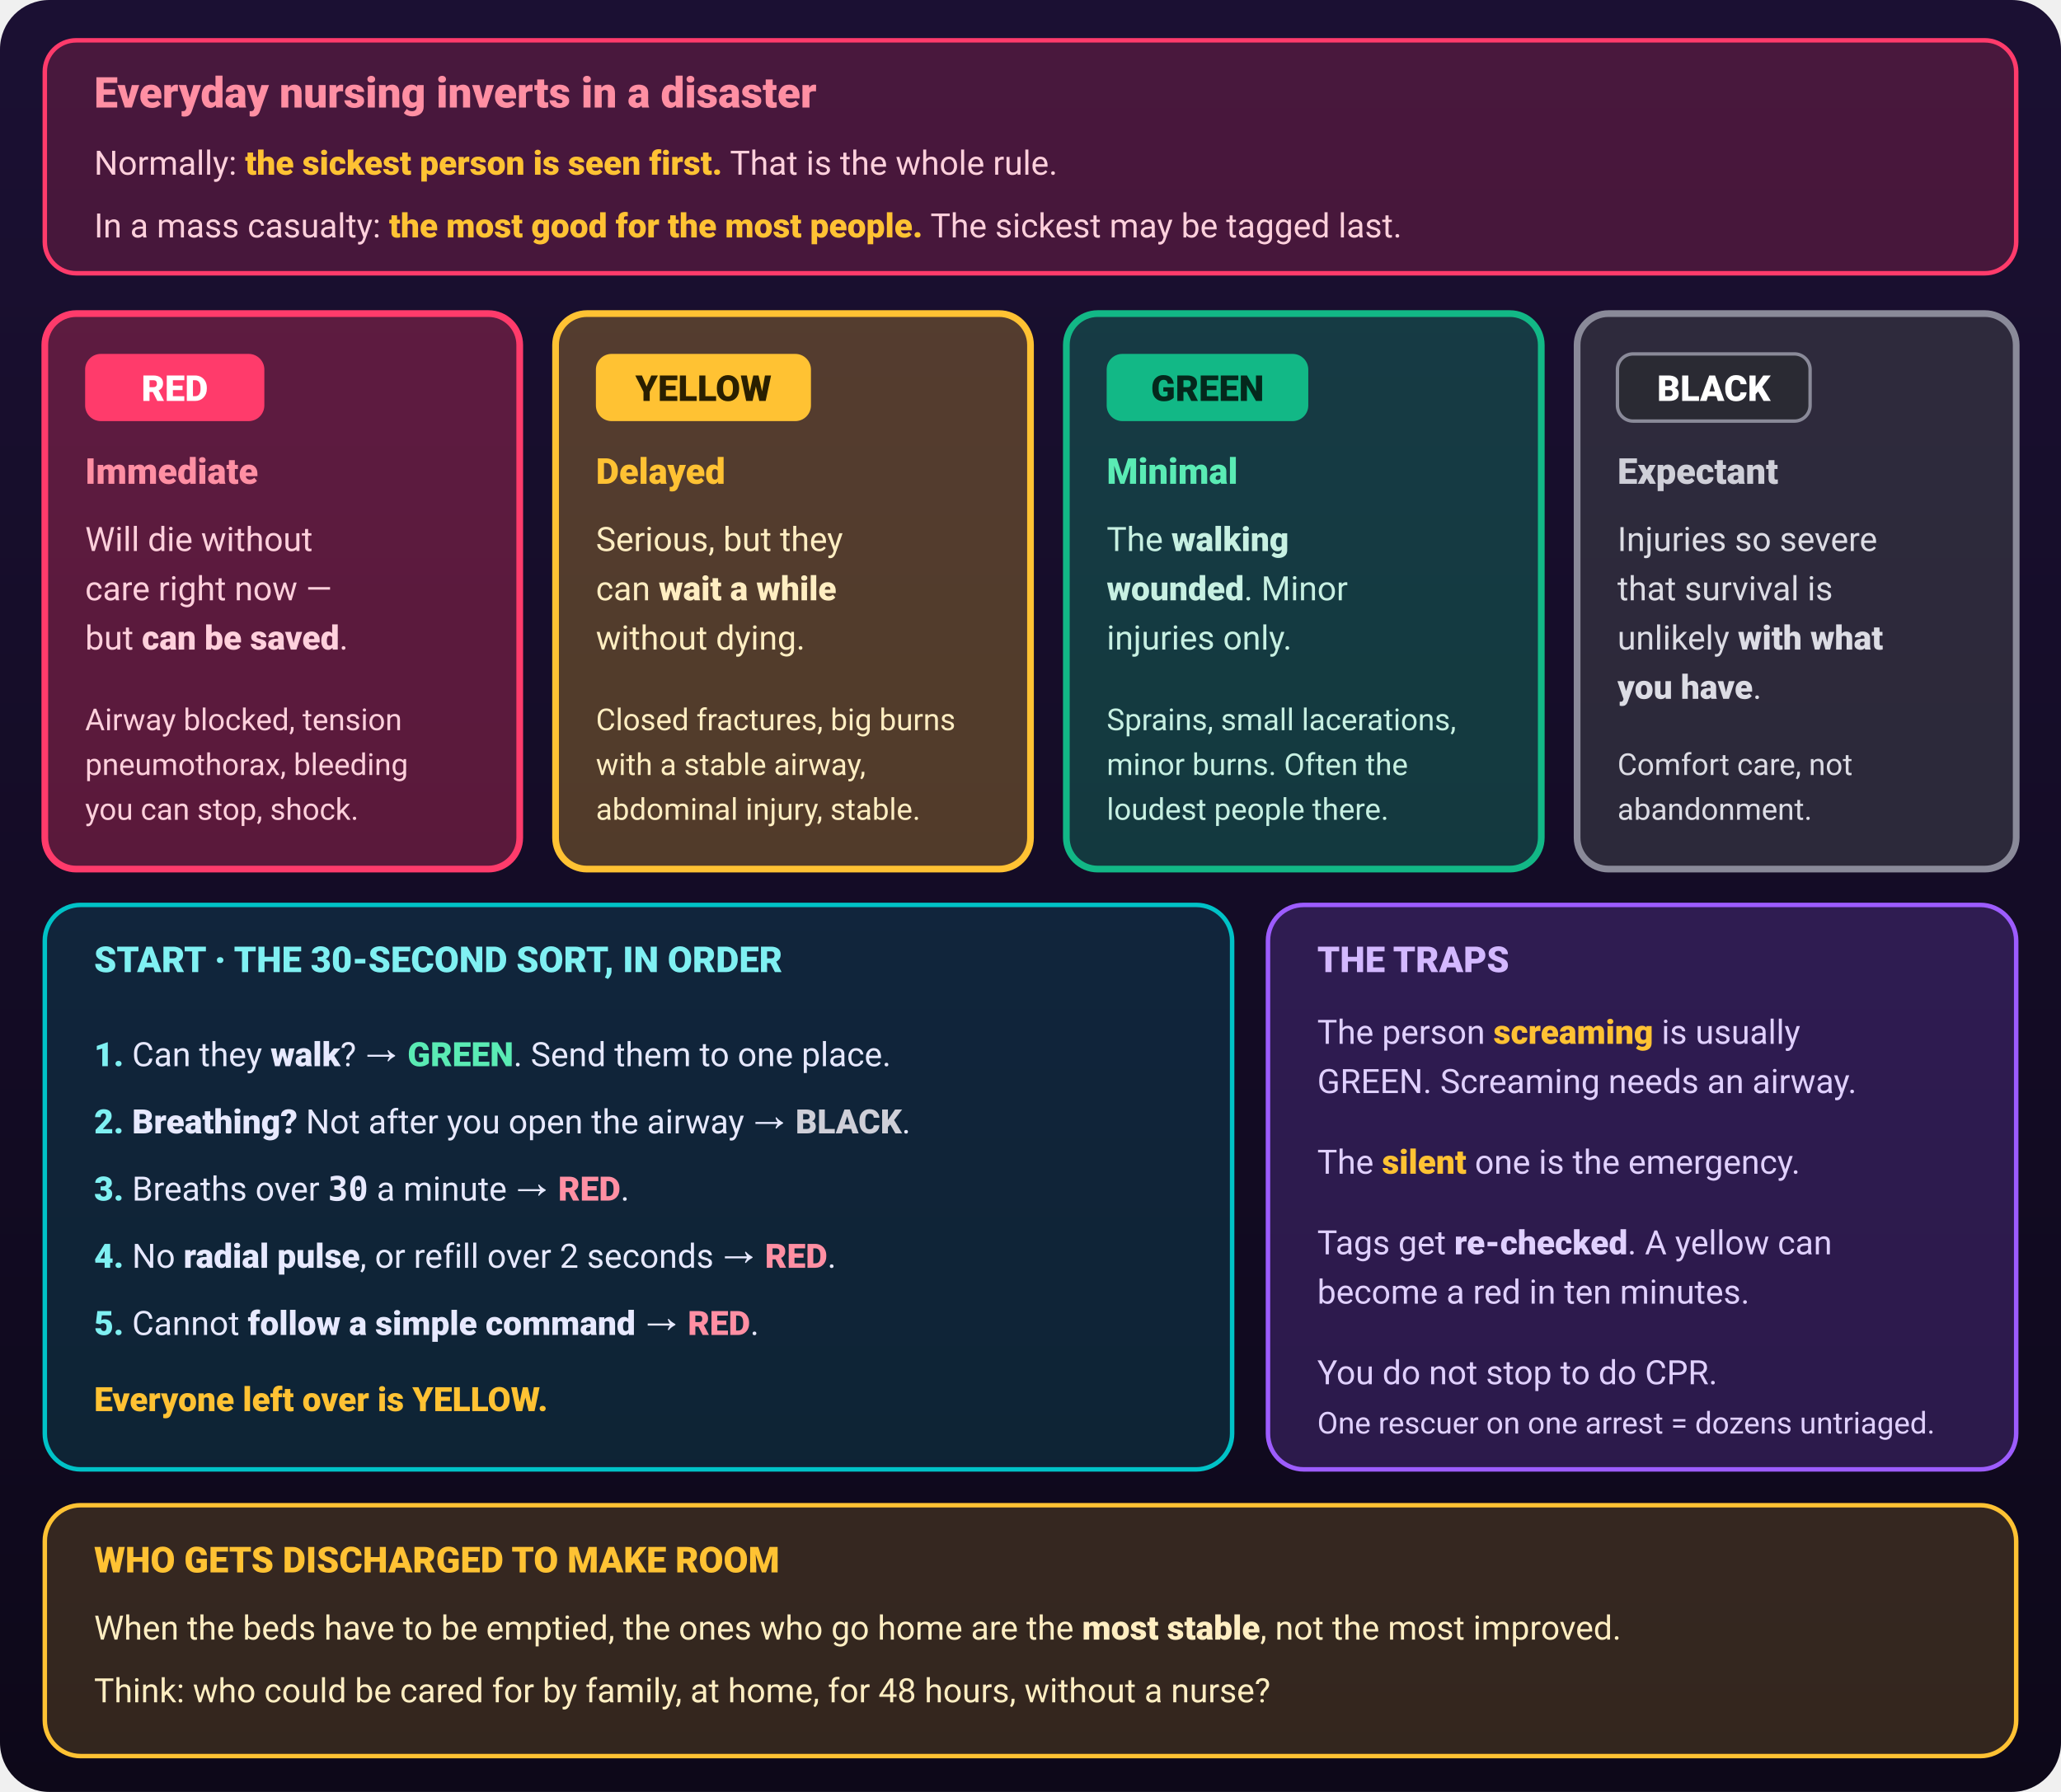
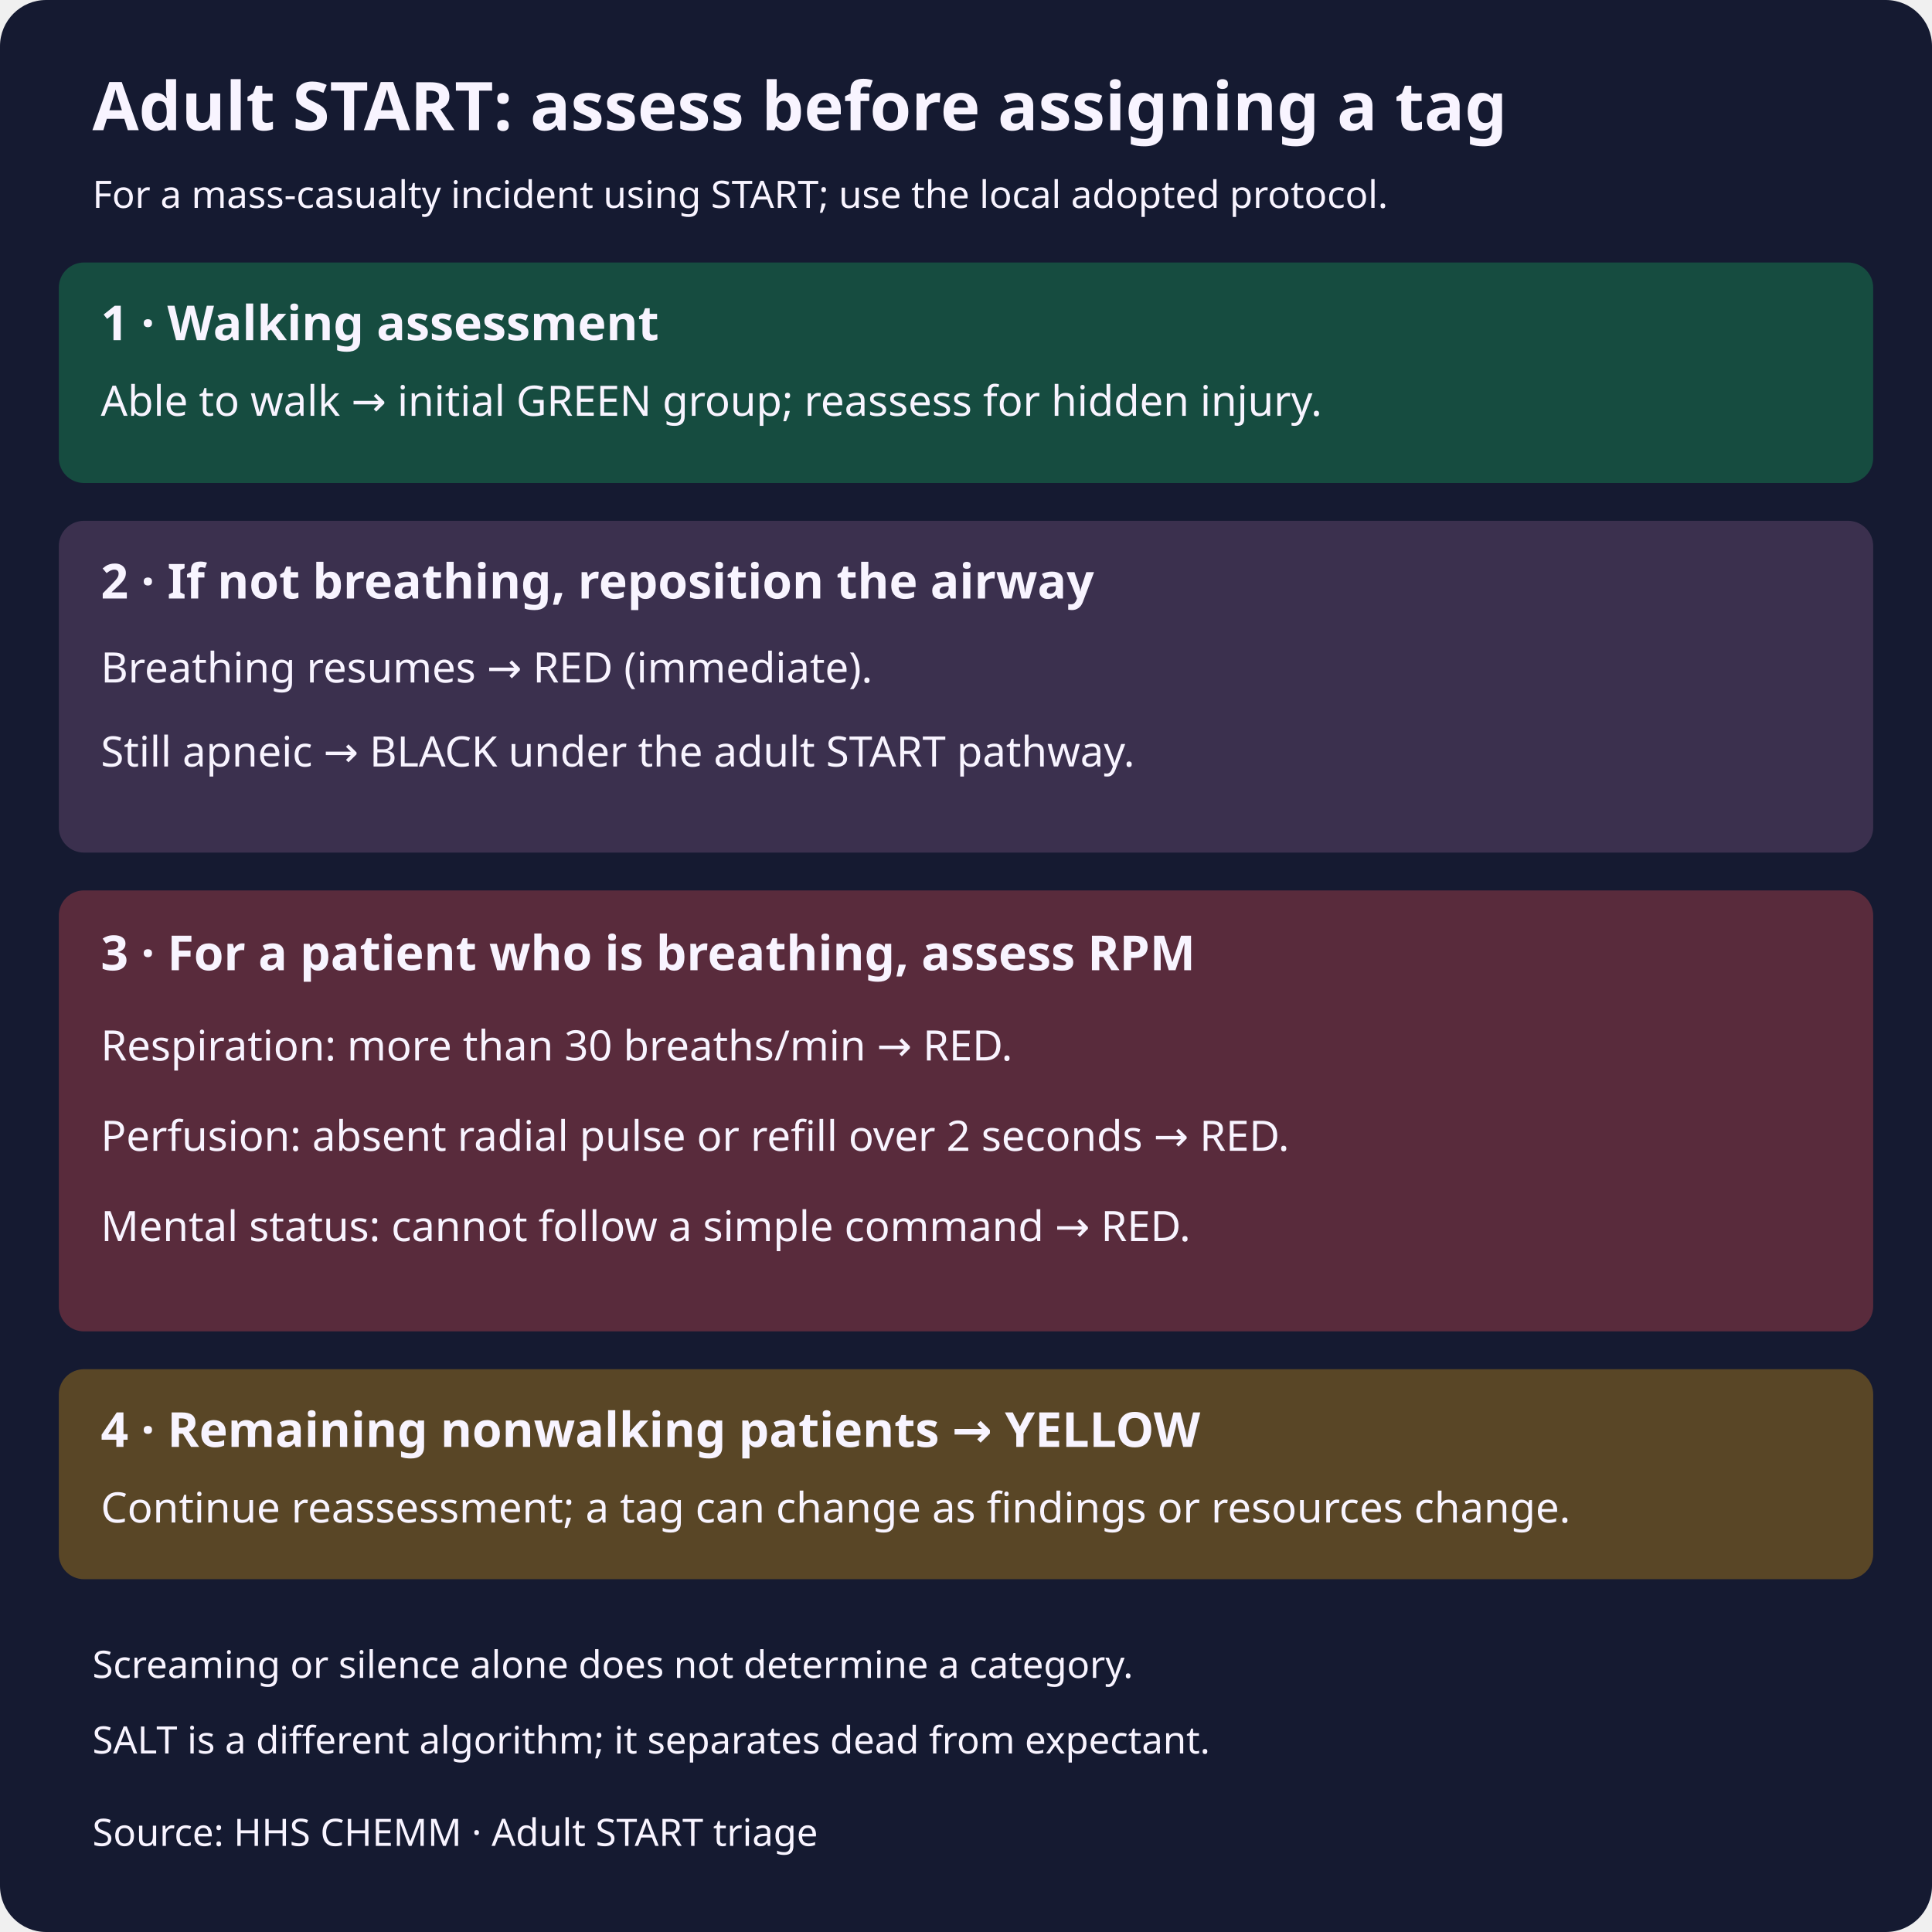
- <svg xmlns="http://www.w3.org/2000/svg" viewBox="0 0 920 800" role="img" aria-labelledby="t d" style="display:block;width:100%;height:auto">
-   <defs>
-     <linearGradient id="bg" x1="0" y1="0" x2="0" y2="1">
-       <stop offset="0" stop-color="#1b1033" />
-       <stop offset="1" stop-color="#0d0819" />
-     </linearGradient>
-   </defs>
-   <style>
-  text{font-family:system-ui,-apple-system,'Segoe UI',Roboto,Helvetica,Arial,sans-serif}
-  .h1{font-weight:800;font-size:19px}
-  .h2{font-weight:800;font-size:16px}
-  .bd{font-size:15px}
-  .sm{font-size:13.5px}
-  .num{font-family:ui-monospace,Menlo,Consolas,monospace;font-weight:700}
-  .k{font-weight:800}
- </style>
-   <rect width="920" height="800" rx="22" fill="url(#bg)" />
-   <rect x="20" y="18" width="880" height="104" rx="14" fill="rgba(255,59,107,.20)" stroke="#ff3b6b" stroke-width="2" />
-   <text x="42" y="48" class="h1" fill="#ff8fa3">Everyday nursing inverts in a disaster</text>
-   <text x="42" y="78" class="bd" fill="#ffd0dc">Normally: <tspan class="k" fill="#ffc233">the sickest person is seen first.</tspan> That is the whole rule.</text>
-   <text x="42" y="106" class="bd" fill="#ffd0dc">In a mass casualty: <tspan class="k" fill="#ffc233">the most good for the most people.</tspan> The sickest may be tagged last.</text>
-   <g transform="translate(20,140)">
-     <rect x="0" y="0" width="212" height="248" rx="14" fill="rgba(255,59,107,.30)" stroke="#ff3b6b" stroke-width="3" />
-     <rect x="18" y="18" width="80" height="30" rx="7" fill="#ff3b6b" />
-     <text x="58" y="39" class="h2" fill="#ffffff" text-anchor="middle">RED</text>
-     <text x="18" y="76" class="h2" fill="#ff8fa3">Immediate</text>
-     <text x="18" y="106" class="bd" fill="#ffd0dc">Will die without</text>
-     <text x="18" y="128" class="bd" fill="#ffd0dc">care right now —</text>
-     <text x="18" y="150" class="bd" fill="#ffd0dc">but <tspan class="k">can be saved</tspan>.</text>
-     <text x="18" y="186" class="sm" fill="#ffd0dc">Airway blocked, tension</text>
-     <text x="18" y="206" class="sm" fill="#ffd0dc">pneumothorax, bleeding</text>
-     <text x="18" y="226" class="sm" fill="#ffd0dc">you can stop, shock.</text>
-     <rect x="228" y="0" width="212" height="248" rx="14" fill="rgba(255,194,51,.26)" stroke="#ffc233" stroke-width="3" />
-     <rect x="246" y="18" width="96" height="30" rx="7" fill="#ffc233" />
-     <text x="294" y="39" class="h2" fill="#2a1f00" text-anchor="middle">YELLOW</text>
-     <text x="246" y="76" class="h2" fill="#ffc233">Delayed</text>
-     <text x="246" y="106" class="bd" fill="#ffeec2">Serious, but they</text>
-     <text x="246" y="128" class="bd" fill="#ffeec2">can <tspan class="k">wait a while</tspan>
-     </text>
-     <text x="246" y="150" class="bd" fill="#ffeec2">without dying.</text>
-     <text x="246" y="186" class="sm" fill="#ffeec2">Closed fractures, big burns</text>
-     <text x="246" y="206" class="sm" fill="#ffeec2">with a stable airway,</text>
-     <text x="246" y="226" class="sm" fill="#ffeec2">abdominal injury, stable.</text>
-     <rect x="456" y="0" width="212" height="248" rx="14" fill="rgba(18,184,134,.26)" stroke="#12b886" stroke-width="3" />
-     <rect x="474" y="18" width="90" height="30" rx="7" fill="#12b886" />
-     <text x="519" y="39" class="h2" fill="#04281c" text-anchor="middle">GREEN</text>
-     <text x="474" y="76" class="h2" fill="#5aebb4">Minimal</text>
-     <text x="474" y="106" class="bd" fill="#c7f0e2">The <tspan class="k">walking</tspan>
-     </text>
-     <text x="474" y="128" class="bd" fill="#c7f0e2">
-       <tspan class="k">wounded</tspan>. Minor</text>
-     <text x="474" y="150" class="bd" fill="#c7f0e2">injuries only.</text>
-     <text x="474" y="186" class="sm" fill="#c7f0e2">Sprains, small lacerations,</text>
-     <text x="474" y="206" class="sm" fill="#c7f0e2">minor burns. Often the</text>
-     <text x="474" y="226" class="sm" fill="#c7f0e2">loudest people there.</text>
-     <rect x="684" y="0" width="196" height="248" rx="14" fill="rgba(60,60,70,.6)" stroke="#8a8a99" stroke-width="3" />
-     <rect x="702" y="18" width="86" height="30" rx="7" fill="#2a2a33" stroke="#8a8a99" stroke-width="1.5" />
-     <text x="745" y="39" class="h2" fill="#ffffff" text-anchor="middle">BLACK</text>
-     <text x="702" y="76" class="h2" fill="#cfcfd8">Expectant</text>
-     <text x="702" y="106" class="bd" fill="#dcdce4">Injuries so severe</text>
-     <text x="702" y="128" class="bd" fill="#dcdce4">that survival is</text>
-     <text x="702" y="150" class="bd" fill="#dcdce4">unlikely <tspan class="k">with what</tspan>
-     </text>
-     <text x="702" y="172" class="bd" fill="#dcdce4">
-       <tspan class="k">you have</tspan>.</text>
-     <text x="702" y="206" class="sm" fill="#dcdce4">Comfort care, not</text>
-     <text x="702" y="226" class="sm" fill="#dcdce4">abandonment.</text>
-   </g>
-   <rect x="20" y="404" width="530" height="252" rx="16" fill="rgba(0,194,199,.14)" stroke="#00c2c7" stroke-width="2" />
-   <text x="42" y="434" class="h2" fill="#7ff0f2">START · THE 30-SECOND SORT, IN ORDER</text>
-   <g transform="translate(42,450)">
-     <text x="0" y="26" class="bd" fill="#e7e9ff">
-       <tspan class="k" fill="#7ff0f2">1.</tspan> Can they <tspan class="k">walk</tspan>? → <tspan class="k" fill="#5aebb4">GREEN</tspan>. Send them to one place.</text>
-     <text x="0" y="56" class="bd" fill="#e7e9ff">
-       <tspan class="k" fill="#7ff0f2">2.</tspan>
-       <tspan class="k">Breathing?</tspan> Not after you open the airway → <tspan class="k" fill="#cfcfd8">BLACK</tspan>.</text>
-     <text x="0" y="86" class="bd" fill="#e7e9ff">
-       <tspan class="k" fill="#7ff0f2">3.</tspan> Breaths over <tspan class="num k">30</tspan> a minute → <tspan class="k" fill="#ff8fa3">RED</tspan>.</text>
-     <text x="0" y="116" class="bd" fill="#e7e9ff">
-       <tspan class="k" fill="#7ff0f2">4.</tspan> No <tspan class="k">radial pulse</tspan>, or refill over 2 seconds → <tspan class="k" fill="#ff8fa3">RED</tspan>.</text>
-     <text x="0" y="146" class="bd" fill="#e7e9ff">
-       <tspan class="k" fill="#7ff0f2">5.</tspan> Cannot <tspan class="k">follow a simple command</tspan> → <tspan class="k" fill="#ff8fa3">RED</tspan>.</text>
-     <text x="0" y="180" class="bd k" fill="#ffc233">Everyone left over is YELLOW.</text>
-   </g>
-   <rect x="566" y="404" width="334" height="252" rx="16" fill="rgba(157,92,255,.20)" stroke="#9d5cff" stroke-width="2" />
-   <text x="588" y="434" class="h2" fill="#d3b8ff">THE TRAPS</text>
-   <text x="588" y="466" class="bd" fill="#e0d0ff">The person <tspan class="k" fill="#ffc233">screaming</tspan> is usually</text>
-   <text x="588" y="488" class="bd" fill="#e0d0ff">GREEN. Screaming needs an airway.</text>
-   <text x="588" y="524" class="bd" fill="#e0d0ff">The <tspan class="k" fill="#ffc233">silent</tspan> one is the emergency.</text>
-   <text x="588" y="560" class="bd" fill="#e0d0ff">Tags get <tspan class="k">re-checked</tspan>. A yellow can</text>
-   <text x="588" y="582" class="bd" fill="#e0d0ff">become a red in ten minutes.</text>
-   <text x="588" y="618" class="bd" fill="#e0d0ff">You do not stop to do CPR.</text>
-   <text x="588" y="640" class="sm" fill="#e0d0ff">One rescuer on one arrest = dozens untriaged.</text>
-   <rect x="20" y="672" width="880" height="112" rx="16" fill="rgba(255,194,51,.16)" stroke="#ffc233" stroke-width="2" />
-   <text x="42" y="702" class="h2" fill="#ffc233">WHO GETS DISCHARGED TO MAKE ROOM</text>
-   <text x="42" y="732" class="bd" fill="#ffeec2">When the beds have to be emptied, the ones who go home are the <tspan class="k">most stable</tspan>, not the most improved.</text>
-   <text x="42" y="760" class="bd" fill="#ffeec2">Think: who could be cared for by family, at home, for 48 hours, without a nurse?</text>
+ <svg xmlns="http://www.w3.org/2000/svg" viewBox="0 0 920 920" role="img" aria-labelledby="title desc">
+   <style>text{font-family:system-ui,Segoe UI,sans-serif;fill:#f8f4ff}.title{font-size:32px;font-weight:800}.head{font-size:23px;font-weight:750}.body{font-size:20px}.note{font-size:18px}</style>
+   <rect width="920" height="920" rx="22" fill="#151a31" />
+   <text x="44" y="62" class="title">Adult START: assess before assigning a tag</text>
+   <text x="44" y="99" class="note">For a mass-casualty incident using START; use the local adopted protocol.</text>
+   <rect x="28" y="125" width="864" height="105" rx="12" fill="#164c40" />
+   <text x="48" y="162" class="head">1 · Walking assessment</text>
+   <text x="48" y="198" class="body">Able to walk → initial GREEN group; reassess for hidden injury.</text>
+   <rect x="28" y="248" width="864" height="158" rx="12" fill="#3b304e" />
+   <text x="48" y="285" class="head">2 · If not breathing, reposition the airway</text>
+   <text x="48" y="325" class="body">Breathing resumes → RED (immediate).</text>
+   <text x="48" y="365" class="body">Still apneic → BLACK under the adult START pathway.</text>
+   <rect x="28" y="424" width="864" height="210" rx="12" fill="#592b3c" />
+   <text x="48" y="462" class="head">3 · For a patient who is breathing, assess RPM</text>
+   <text x="48" y="505" class="body">Respiration: more than 30 breaths/min → RED.</text>
+   <text x="48" y="548" class="body">Perfusion: absent radial pulse or refill over 2 seconds → RED.</text>
+   <text x="48" y="591" class="body">Mental status: cannot follow a simple command → RED.</text>
+   <rect x="28" y="652" width="864" height="100" rx="12" fill="#594626" />
+   <text x="48" y="689" class="head">4 · Remaining nonwalking patients → YELLOW</text>
+   <text x="48" y="725" class="body">Continue reassessment; a tag can change as findings or resources change.</text>
+   <text x="44" y="799" class="note">Screaming or silence alone does not determine a category.</text>
+   <text x="44" y="835" class="note">SALT is a different algorithm; it separates dead from expectant.</text>
+   <text x="44" y="879" class="note">Source: HHS CHEMM · Adult START triage</text>
</svg>
